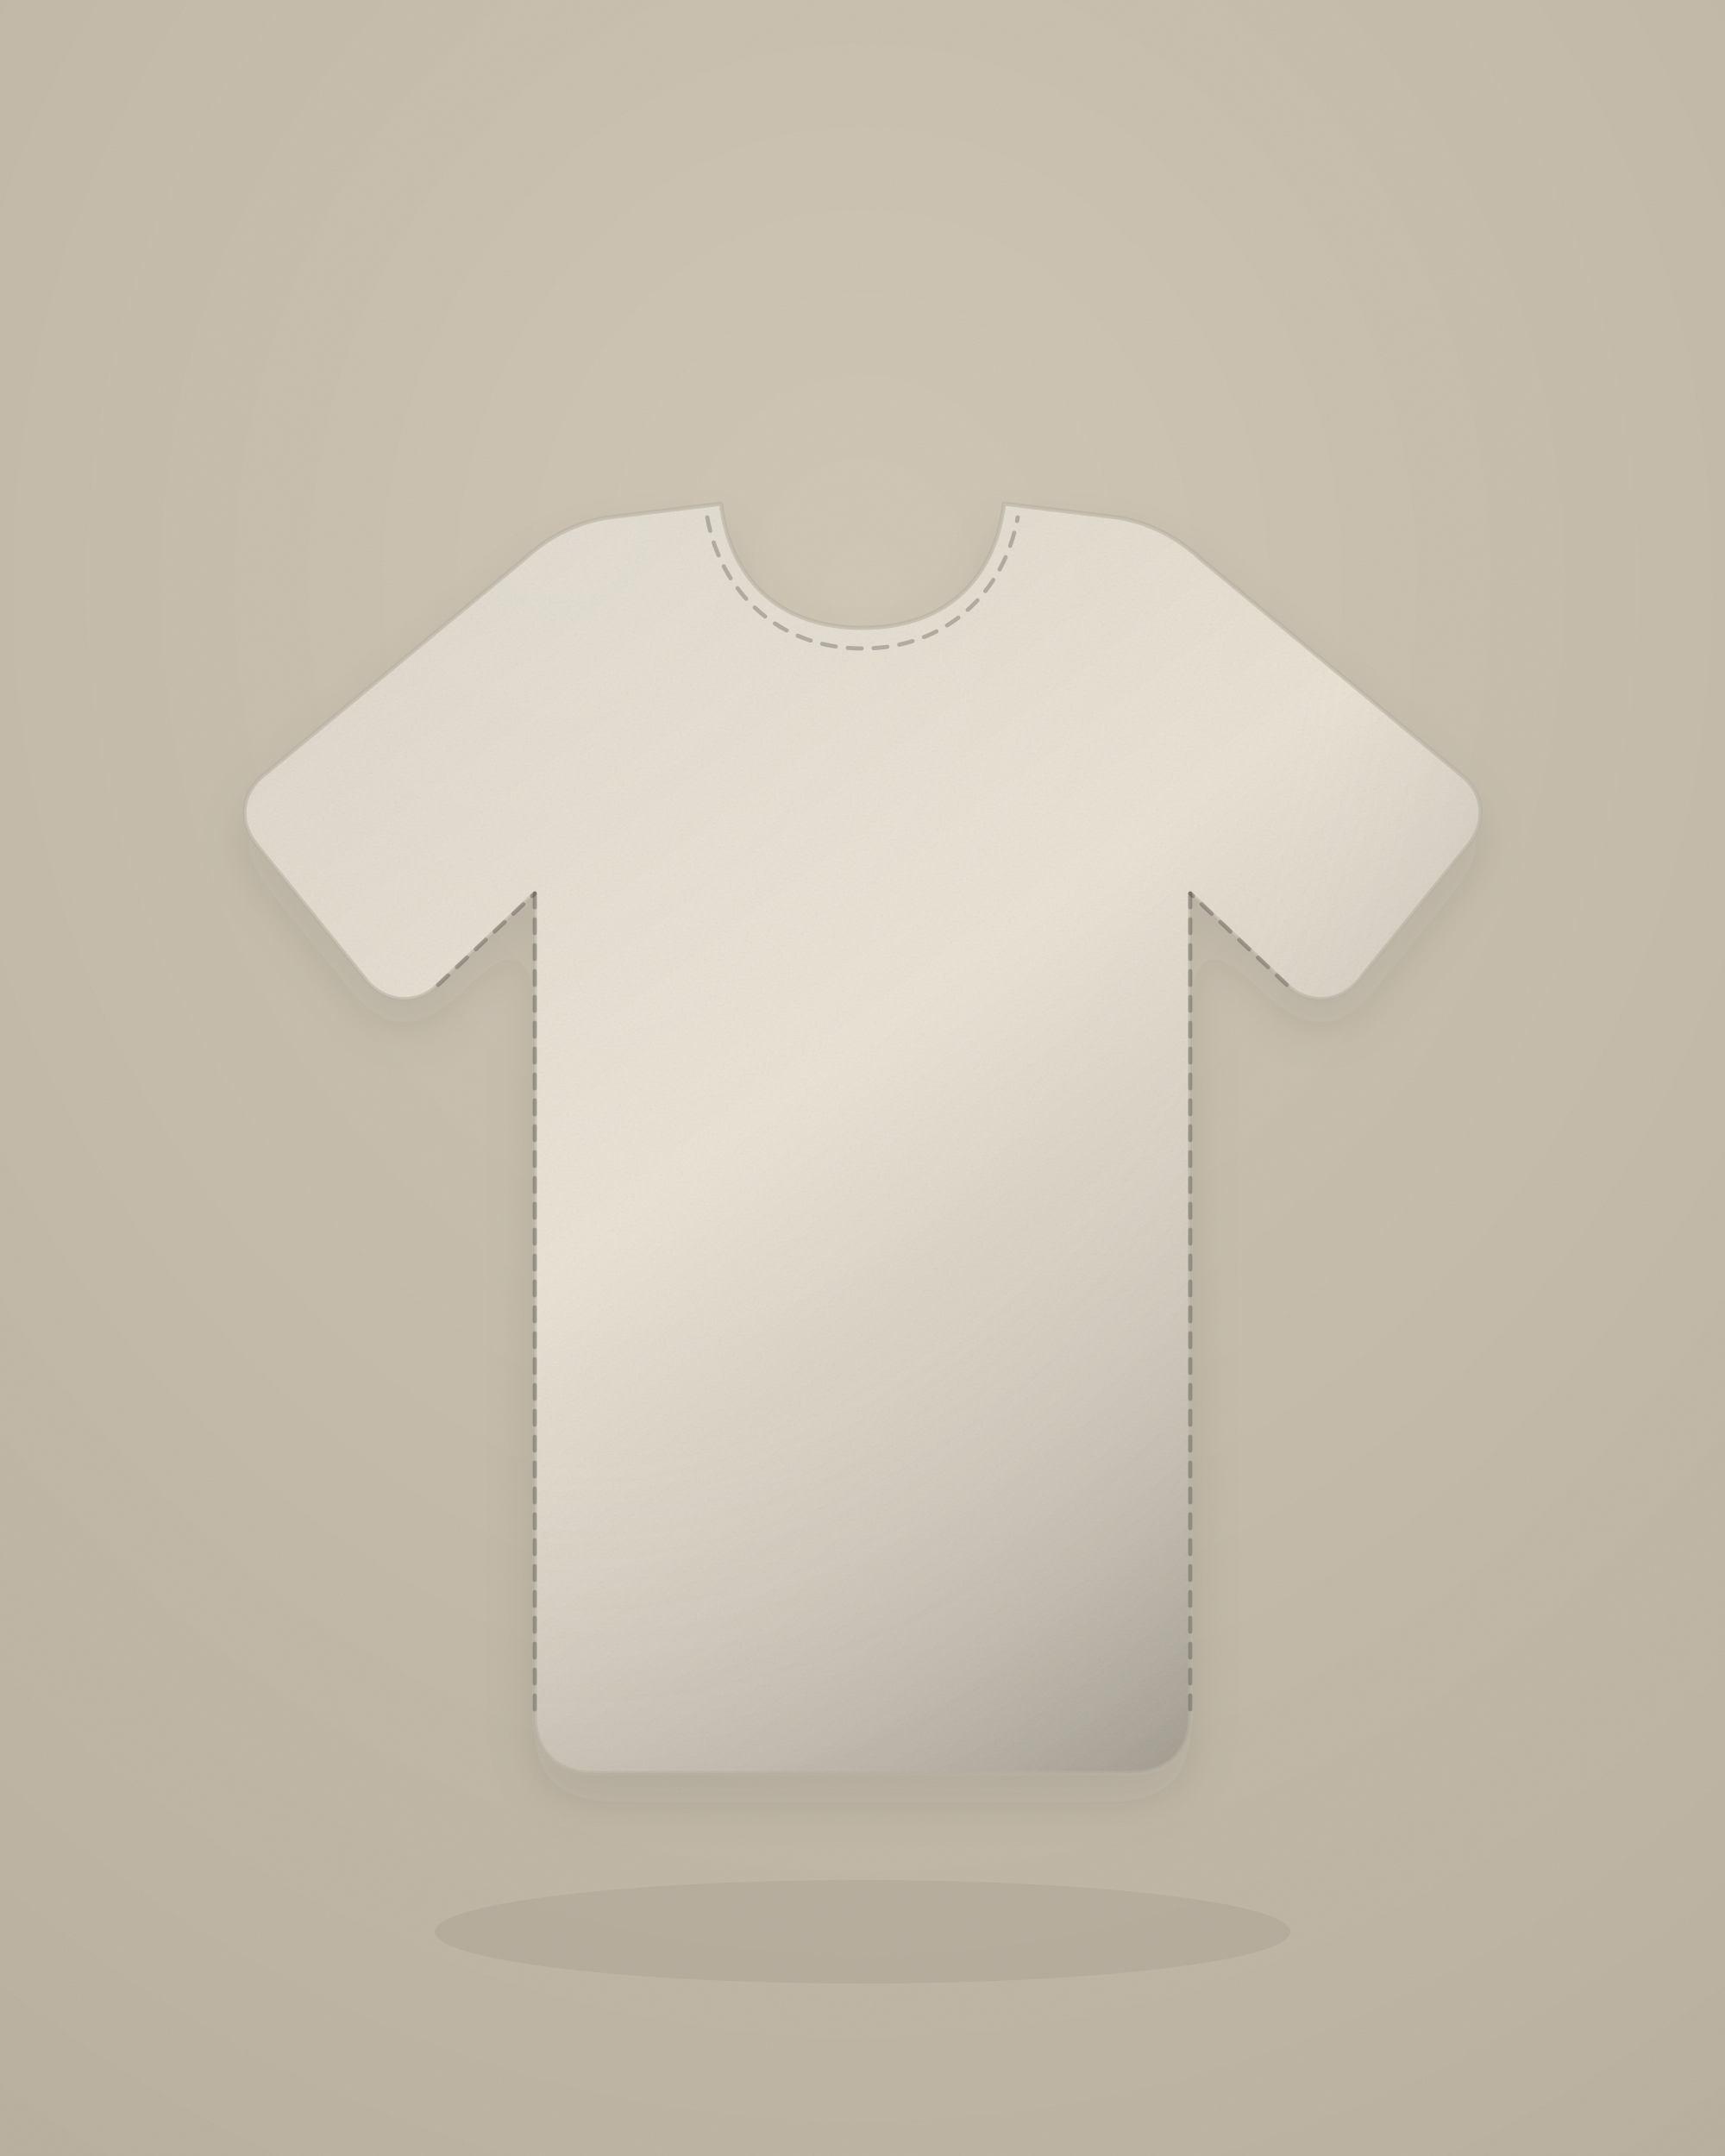
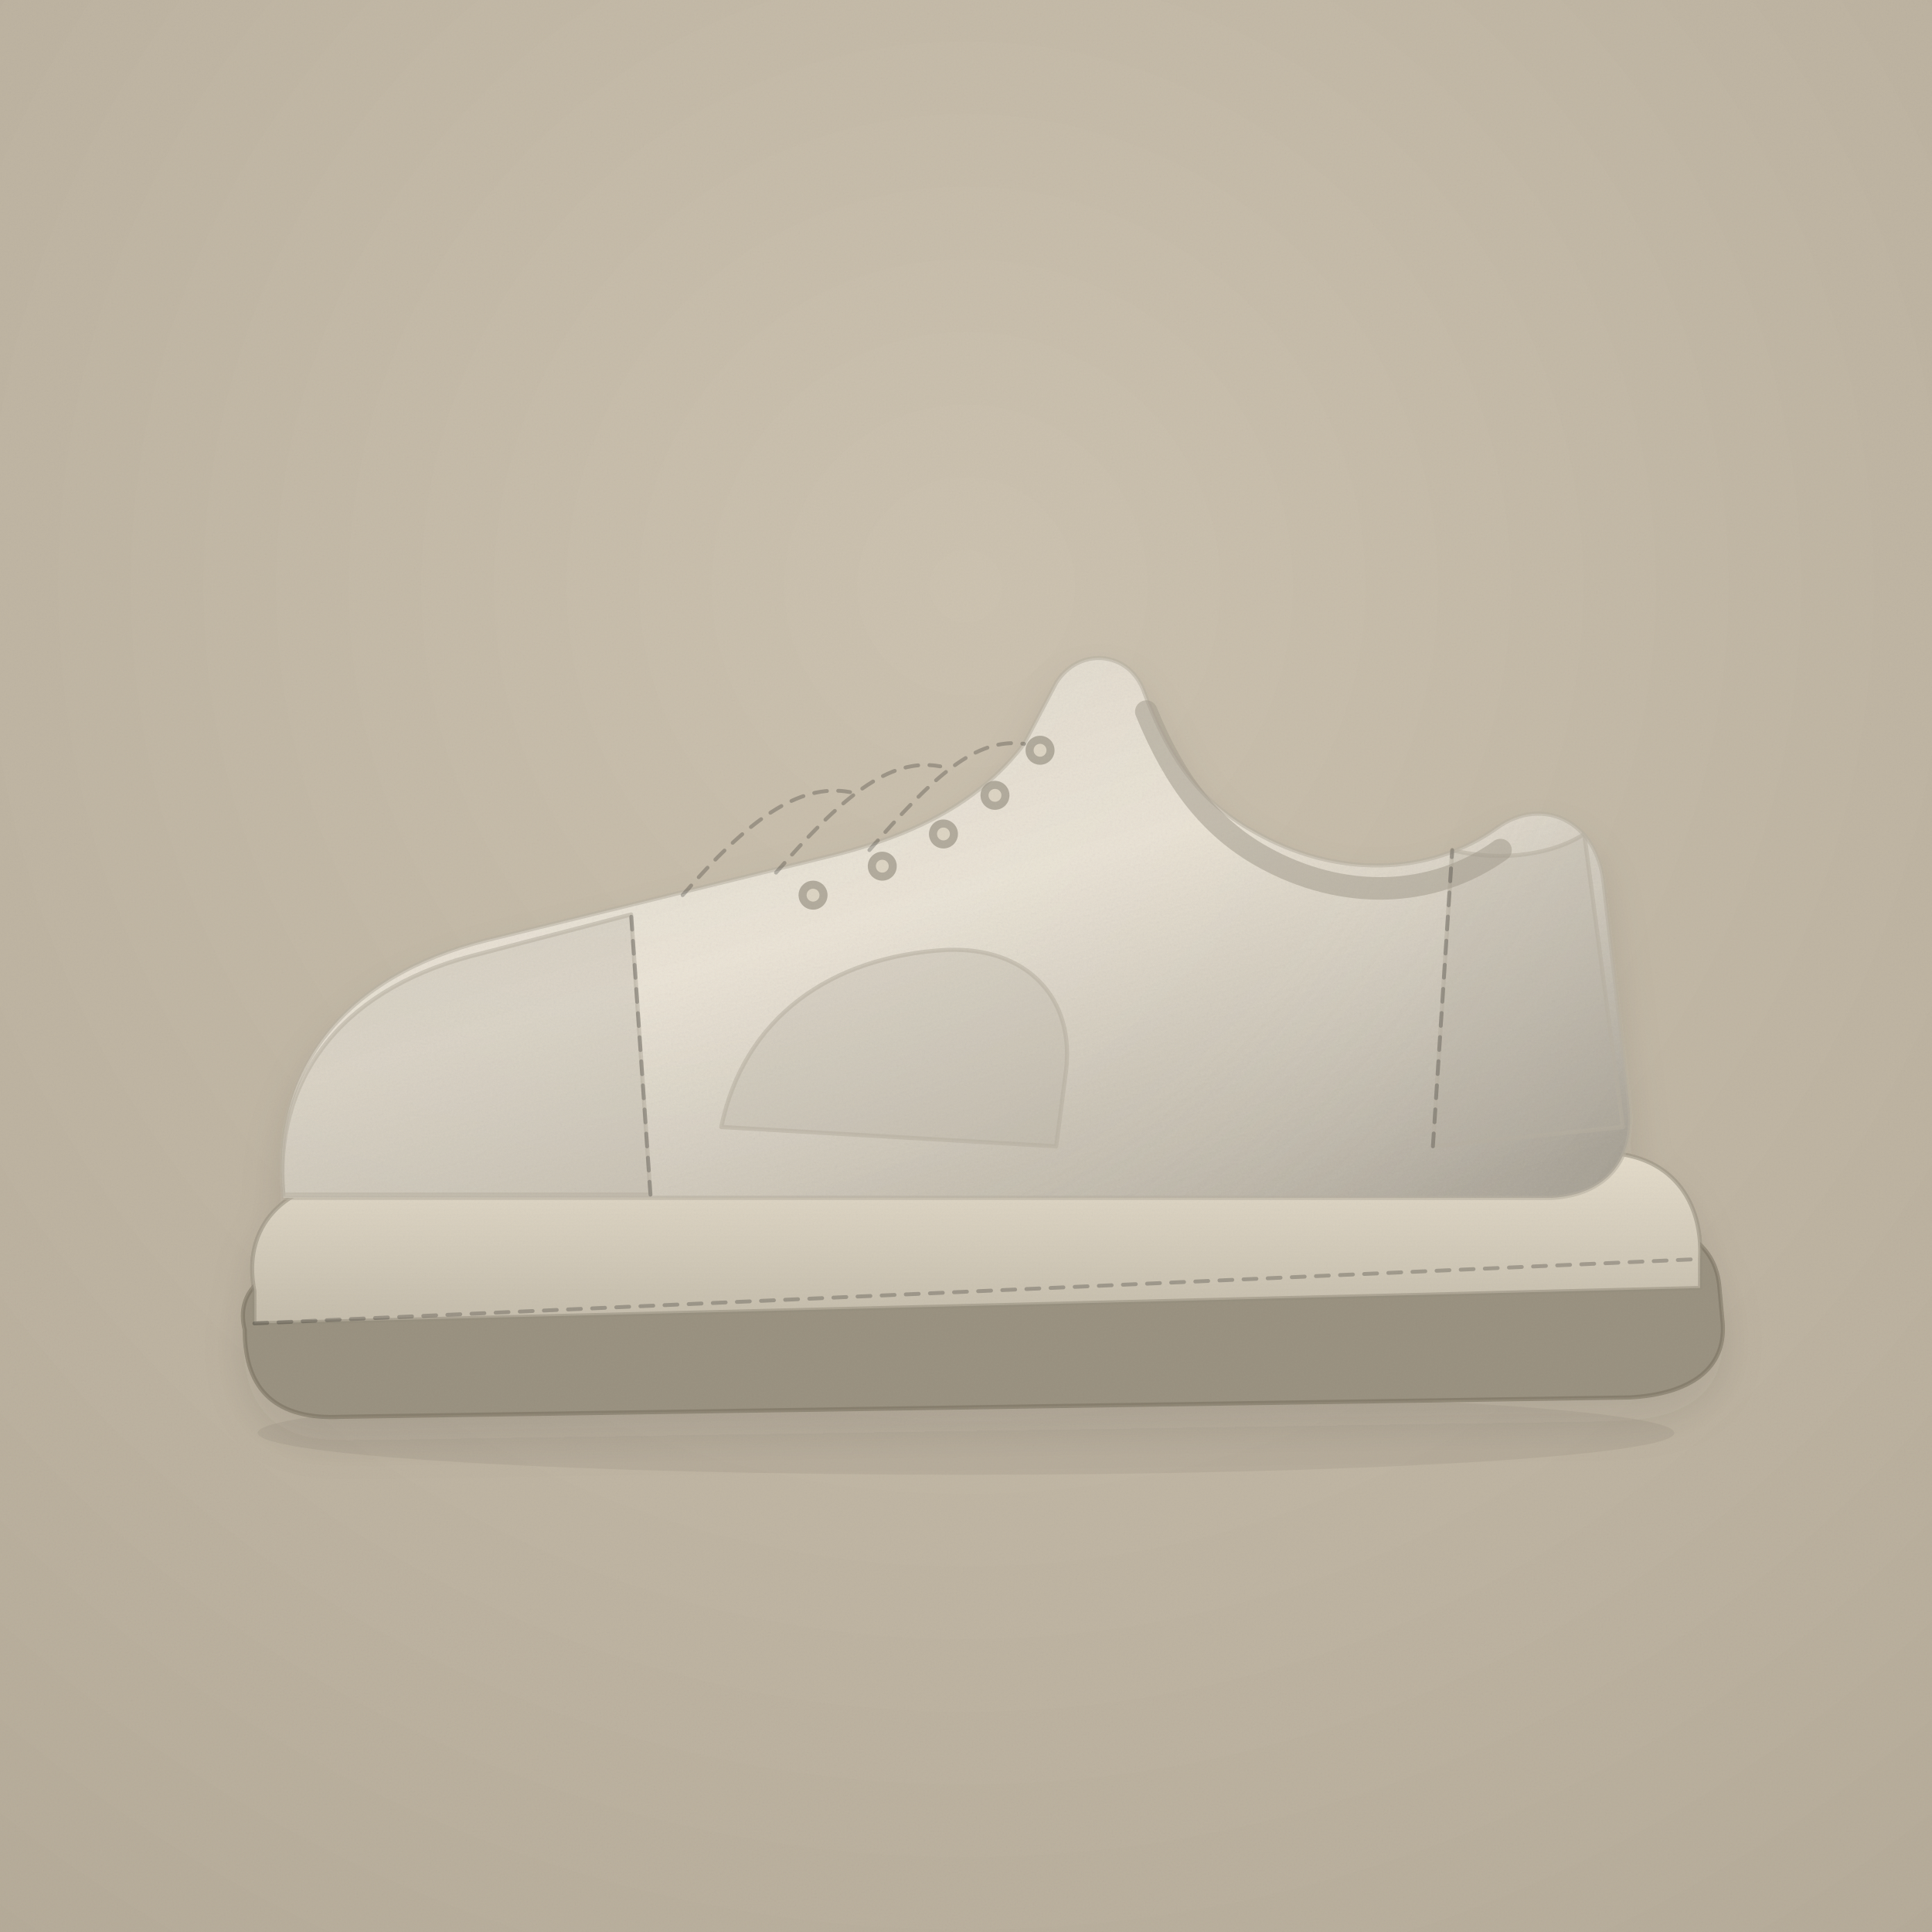
- <svg xmlns="http://www.w3.org/2000/svg" viewBox="0 0 1000 1250" width="1000" height="1250" role="img" aria-label="camiseta">
+ <svg xmlns="http://www.w3.org/2000/svg" viewBox="0 0 1200 1200" width="1200" height="1200" role="img" aria-label="zapatilla">
  <defs>
-     <radialGradient id="bg-tee-E8E1D3-front" cx="50%" cy="36%" r="80%">
-       <stop offset="0%" stop-color="#d0c7b6" />
-       <stop offset="100%" stop-color="#aea594" />
+     <radialGradient id="bg-court-E8E1D3-side" cx="50%" cy="38%" r="78%">
+       <stop offset="0%" stop-color="#ccc2b0" />
+       <stop offset="100%" stop-color="#aaa08e" />
    </radialGradient>
-     <linearGradient id="cloth-tee-E8E1D3-front" x1="16%" y1="0%" x2="88%" y2="100%">
+     <linearGradient id="upper-court-E8E1D3-side" x1="14%" y1="0%" x2="86%" y2="100%">
      <stop offset="0%" stop-color="#dad3c5" />
-       <stop offset="44%" stop-color="#E8E1D3" />
-       <stop offset="100%" stop-color="#b8b1a3" />
+       <stop offset="46%" stop-color="#E8E1D3" />
+       <stop offset="100%" stop-color="#b6afa1" />
    </linearGradient>
-     <radialGradient id="fold-tee-E8E1D3-front" cx="33%" cy="24%" r="72%">
-       <stop offset="0%" stop-color="#ffffff" stop-opacity="0.18" />
+     <linearGradient id="mid-court-E8E1D3-side" x1="0%" y1="0%" x2="0%" y2="100%">
+       <stop offset="0%" stop-color="#e4dccb" />
+       <stop offset="100%" stop-color="#c4bcab" />
+     </linearGradient>
+     <radialGradient id="fold-court-E8E1D3-side" cx="32%" cy="22%" r="74%">
+       <stop offset="0%" stop-color="#ffffff" stop-opacity="0.20" />
      <stop offset="58%" stop-color="#ffffff" stop-opacity="0" />
-       <stop offset="100%" stop-color="#000000" stop-opacity="0.20" />
+       <stop offset="100%" stop-color="#000000" stop-opacity="0.22" />
    </radialGradient>
-     <filter id="grain-tee-E8E1D3-front">
+     <filter id="grain-court-E8E1D3-side">
      <feTurbulence type="fractalNoise" baseFrequency="0.9" numOctaves="3" seed="7" />
      <feColorMatrix type="saturate" values="0" />
    </filter>
-     <filter id="drop-tee-E8E1D3-front" x="-30%" y="-30%" width="160%" height="160%">
-       <feDropShadow dx="0" dy="16" stdDeviation="14" flood-color="#3a3128" flood-opacity="0.10" />
+     <filter id="drop-court-E8E1D3-side" x="-30%" y="-30%" width="160%" height="160%">
+       <feDropShadow dx="0" dy="14" stdDeviation="13" flood-color="#3a3128" flood-opacity="0.10" />
    </filter>
-     <filter id="weave-tee-E8E1D3-front">
-       <feTurbulence type="fractalNoise" baseFrequency="0.5 0.72" numOctaves="2" seed="9" result="n" />
+     <filter id="weave-court-E8E1D3-side">
+       <feTurbulence type="fractalNoise" baseFrequency="0.55 0.72" numOctaves="2" seed="9" result="n" />
      <feColorMatrix in="n" type="saturate" values="0" />
      <feComponentTransfer>
-         <feFuncA type="linear" slope="0.12" />
+         <feFuncA type="linear" slope="0.11" />
      </feComponentTransfer>
    </filter>
-     <clipPath id="body-tee-E8E1D3-front">
-       <path d="M418,292       C424,340 456,364 500,364 C544,364 576,340 582,292       L648,300 C666,303 682,311 696,324       L848,450 C860,460 862,476 852,489       L788,568 C777,582 758,583 746,571       L690,518 L690,994 C690,1016 677,1028 655,1028       L345,1028 C323,1028 310,1016 310,994       L310,518 L254,571 C242,583 223,582 212,568       L148,489 C138,476 140,460 152,450       L304,324 C318,311 334,303 352,300 Z" />
+     <clipPath id="body-court-E8E1D3-side">
+       <path d="M176,742 C168,664 214,606 302,584       L514,532 C572,518 610,496 636,462       L656,424 C670,402 700,404 710,428       C726,472 746,498 778,516       C830,546 888,544 930,514       C958,494 992,510 996,548       L1012,686 C1016,720 998,742 964,744       L176,744 Z" />
    </clipPath>
  </defs>
-   <rect x="-400" y="-400" width="1800" height="2050" fill="url(#bg-tee-E8E1D3-front)" />
-   <ellipse cx="500" cy="1120" rx="248" ry="30" fill="#3a3128" opacity="0.07" />
-   <g filter="url(#drop-tee-E8E1D3-front)">
-     <path d="M418,292       C424,340 456,364 500,364 C544,364 576,340 582,292       L648,300 C666,303 682,311 696,324       L848,450 C860,460 862,476 852,489       L788,568 C777,582 758,583 746,571       L690,518 L690,994 C690,1016 677,1028 655,1028       L345,1028 C323,1028 310,1016 310,994       L310,518 L254,571 C242,583 223,582 212,568       L148,489 C138,476 140,460 152,450       L304,324 C318,311 334,303 352,300 Z" fill="url(#cloth-tee-E8E1D3-front)" />
-     <g clip-path="url(#body-tee-E8E1D3-front)">
-       <rect x="0" y="0" width="1000" height="1250" fill="url(#fold-tee-E8E1D3-front)" />
-       <rect x="0" y="0" width="1000" height="1250" filter="url(#weave-tee-E8E1D3-front)" opacity="0.6" />
+   <rect x="-400" y="-400" width="2000" height="2000" fill="url(#bg-court-E8E1D3-side)" />
+   <ellipse cx="600" cy="890" rx="440" ry="26" fill="#3a3128" opacity="0.07" />
+   <g filter="url(#drop-court-E8E1D3-side)">
+     <path d="M152,826 C146,802 164,786 198,784 L1008,760       C1046,758 1066,774 1068,800 L1070,822       C1072,850 1050,866 1012,868 L212,880       C172,882 152,864 152,826 Z" fill="#9a9281" />
+     <path d="M152,826 C146,802 164,786 198,784 L1008,760       C1046,758 1066,774 1068,800 L1070,822       C1072,850 1050,866 1012,868 L212,880       C172,882 152,864 152,826 Z" fill="none" stroke="#78705f" stroke-opacity="0.55" stroke-width="2.6" stroke-linejoin="round" />
+     <path d="M158,802 C150,762 176,734 222,732 L990,716       C1034,714 1058,742 1056,782 L1056,800 L158,822 Z" fill="url(#mid-court-E8E1D3-side)" />
+     <path d="M158,802 C150,762 176,734 222,732 L990,716       C1034,714 1058,742 1056,782 L1056,800 L158,822 Z" fill="none" stroke="#968e7d" stroke-opacity="0.55" stroke-width="2.6" stroke-linejoin="round" />
+     <path d="M176,742 C168,664 214,606 302,584       L514,532 C572,518 610,496 636,462       L656,424 C670,402 700,404 710,428       C726,472 746,498 778,516       C830,546 888,544 930,514       C958,494 992,510 996,548       L1012,686 C1016,720 998,742 964,744       L176,744 Z" fill="url(#upper-court-E8E1D3-side)" />
+     <g clip-path="url(#body-court-E8E1D3-side)">
+       <rect x="0" y="0" width="1200" height="1200" fill="url(#fold-court-E8E1D3-side)" />
+       <rect x="0" y="0" width="1200" height="1200" filter="url(#weave-court-E8E1D3-side)" opacity="0.6" />
+       <path d="M176,742 C170,672 210,616 292,594 L392,568 L404,742 Z" fill="#b6afa1" fill-opacity="0.30" />
+       <path d="M176,742 C170,672 210,616 292,594 L392,568 L404,742 Z" fill="none" stroke="#b6afa1" stroke-opacity="0.55" stroke-width="2.6" stroke-linejoin="round" />
+       <path d="M902,528 C934,536 966,530 984,518 L1008,700 L890,712 Z" fill="#b6afa1" fill-opacity="0.30" />
+       <path d="M902,528 C934,536 966,530 984,518 L1008,700 L890,712 Z" fill="none" stroke="#b6afa1" stroke-opacity="0.55" stroke-width="2.6" stroke-linejoin="round" />
+       <path d="M448,700 C462,632 516,594 588,590 C638,588 668,620 662,666 L656,712 Z" fill="#b6afa1" fill-opacity="0.30" />
+       <path d="M448,700 C462,632 516,594 588,590 C638,588 668,620 662,666 L656,712 Z" fill="none" stroke="#b6afa1" stroke-opacity="0.55" stroke-width="2.6" stroke-linejoin="round" />
    </g>
-     <path d="M418,292       C424,340 456,364 500,364 C544,364 576,340 582,292       L648,300 C666,303 682,311 696,324       L848,450 C860,460 862,476 852,489       L788,568 C777,582 758,583 746,571       L690,518 L690,994 C690,1016 677,1028 655,1028       L345,1028 C323,1028 310,1016 310,994       L310,518 L254,571 C242,583 223,582 212,568       L148,489 C138,476 140,460 152,450       L304,324 C318,311 334,303 352,300 Z" fill="none" stroke="#b8b1a3" stroke-opacity="0.6" stroke-width="2.5" stroke-linejoin="round" />
+     <path d="M176,742 C168,664 214,606 302,584       L514,532 C572,518 610,496 636,462       L656,424 C670,402 700,404 710,428       C726,472 746,498 778,516       C830,546 888,544 930,514       C958,494 992,510 996,548       L1012,686 C1016,720 998,742 964,744       L176,744 Z" fill="none" stroke="#b6afa1" stroke-opacity="0.55" stroke-width="2.6" stroke-linejoin="round" />
+     <path d="M712,442 C730,486 752,514 784,532 C834,560 890,558 932,528" fill="none" stroke="#a49d8f" stroke-opacity="0.55" stroke-width="14" stroke-linecap="round" />
    <g fill="none" stroke="rgba(0,0,0,0.22)" stroke-width="2.4" stroke-dasharray="8 7" stroke-linecap="round">
-       <path d="M690,518 L690,994" />
-       <path d="M310,518 L310,994" />
-       <path d="M410,300 C418,344 452,376 500,376 C548,376 582,344 590,300" />
-       <path d="M746,571 L690,518" />
-       <path d="M254,571 L310,518" />
+       <path d="M404,742 L392,568" />
+       <path d="M890,712 L902,528" />
+       <path d="M158,822 L1056,782" />
+       <path d="M540,528 C580,482 606,458 636,462" />
+       <path d="M482,542 C522,496 552,470 584,476" />
+       <path d="M424,556 C464,510 496,486 528,492" />
    </g>
+     <circle cx="505" cy="556" r="9" fill="#a0998b" fill-opacity="0.75" />
+     <circle cx="505" cy="556" r="4" fill="#dcd4c3" />
+     <circle cx="548" cy="538" r="9" fill="#a0998b" fill-opacity="0.75" />
+     <circle cx="548" cy="538" r="4" fill="#dcd4c3" />
+     <circle cx="586" cy="518" r="9" fill="#a0998b" fill-opacity="0.75" />
+     <circle cx="586" cy="518" r="4" fill="#dcd4c3" />
+     <circle cx="618" cy="494" r="9" fill="#a0998b" fill-opacity="0.75" />
+     <circle cx="618" cy="494" r="4" fill="#dcd4c3" />
+     <circle cx="646" cy="466" r="9" fill="#a0998b" fill-opacity="0.75" />
+     <circle cx="646" cy="466" r="4" fill="#dcd4c3" />
  </g>
-   <rect x="-400" y="-400" width="1800" height="2050" filter="url(#grain-tee-E8E1D3-front)" opacity="0.05" style="mix-blend-mode:multiply" />
+   <rect x="-400" y="-400" width="2000" height="2000" filter="url(#grain-court-E8E1D3-side)" opacity="0.05" style="mix-blend-mode:multiply" />
</svg>
